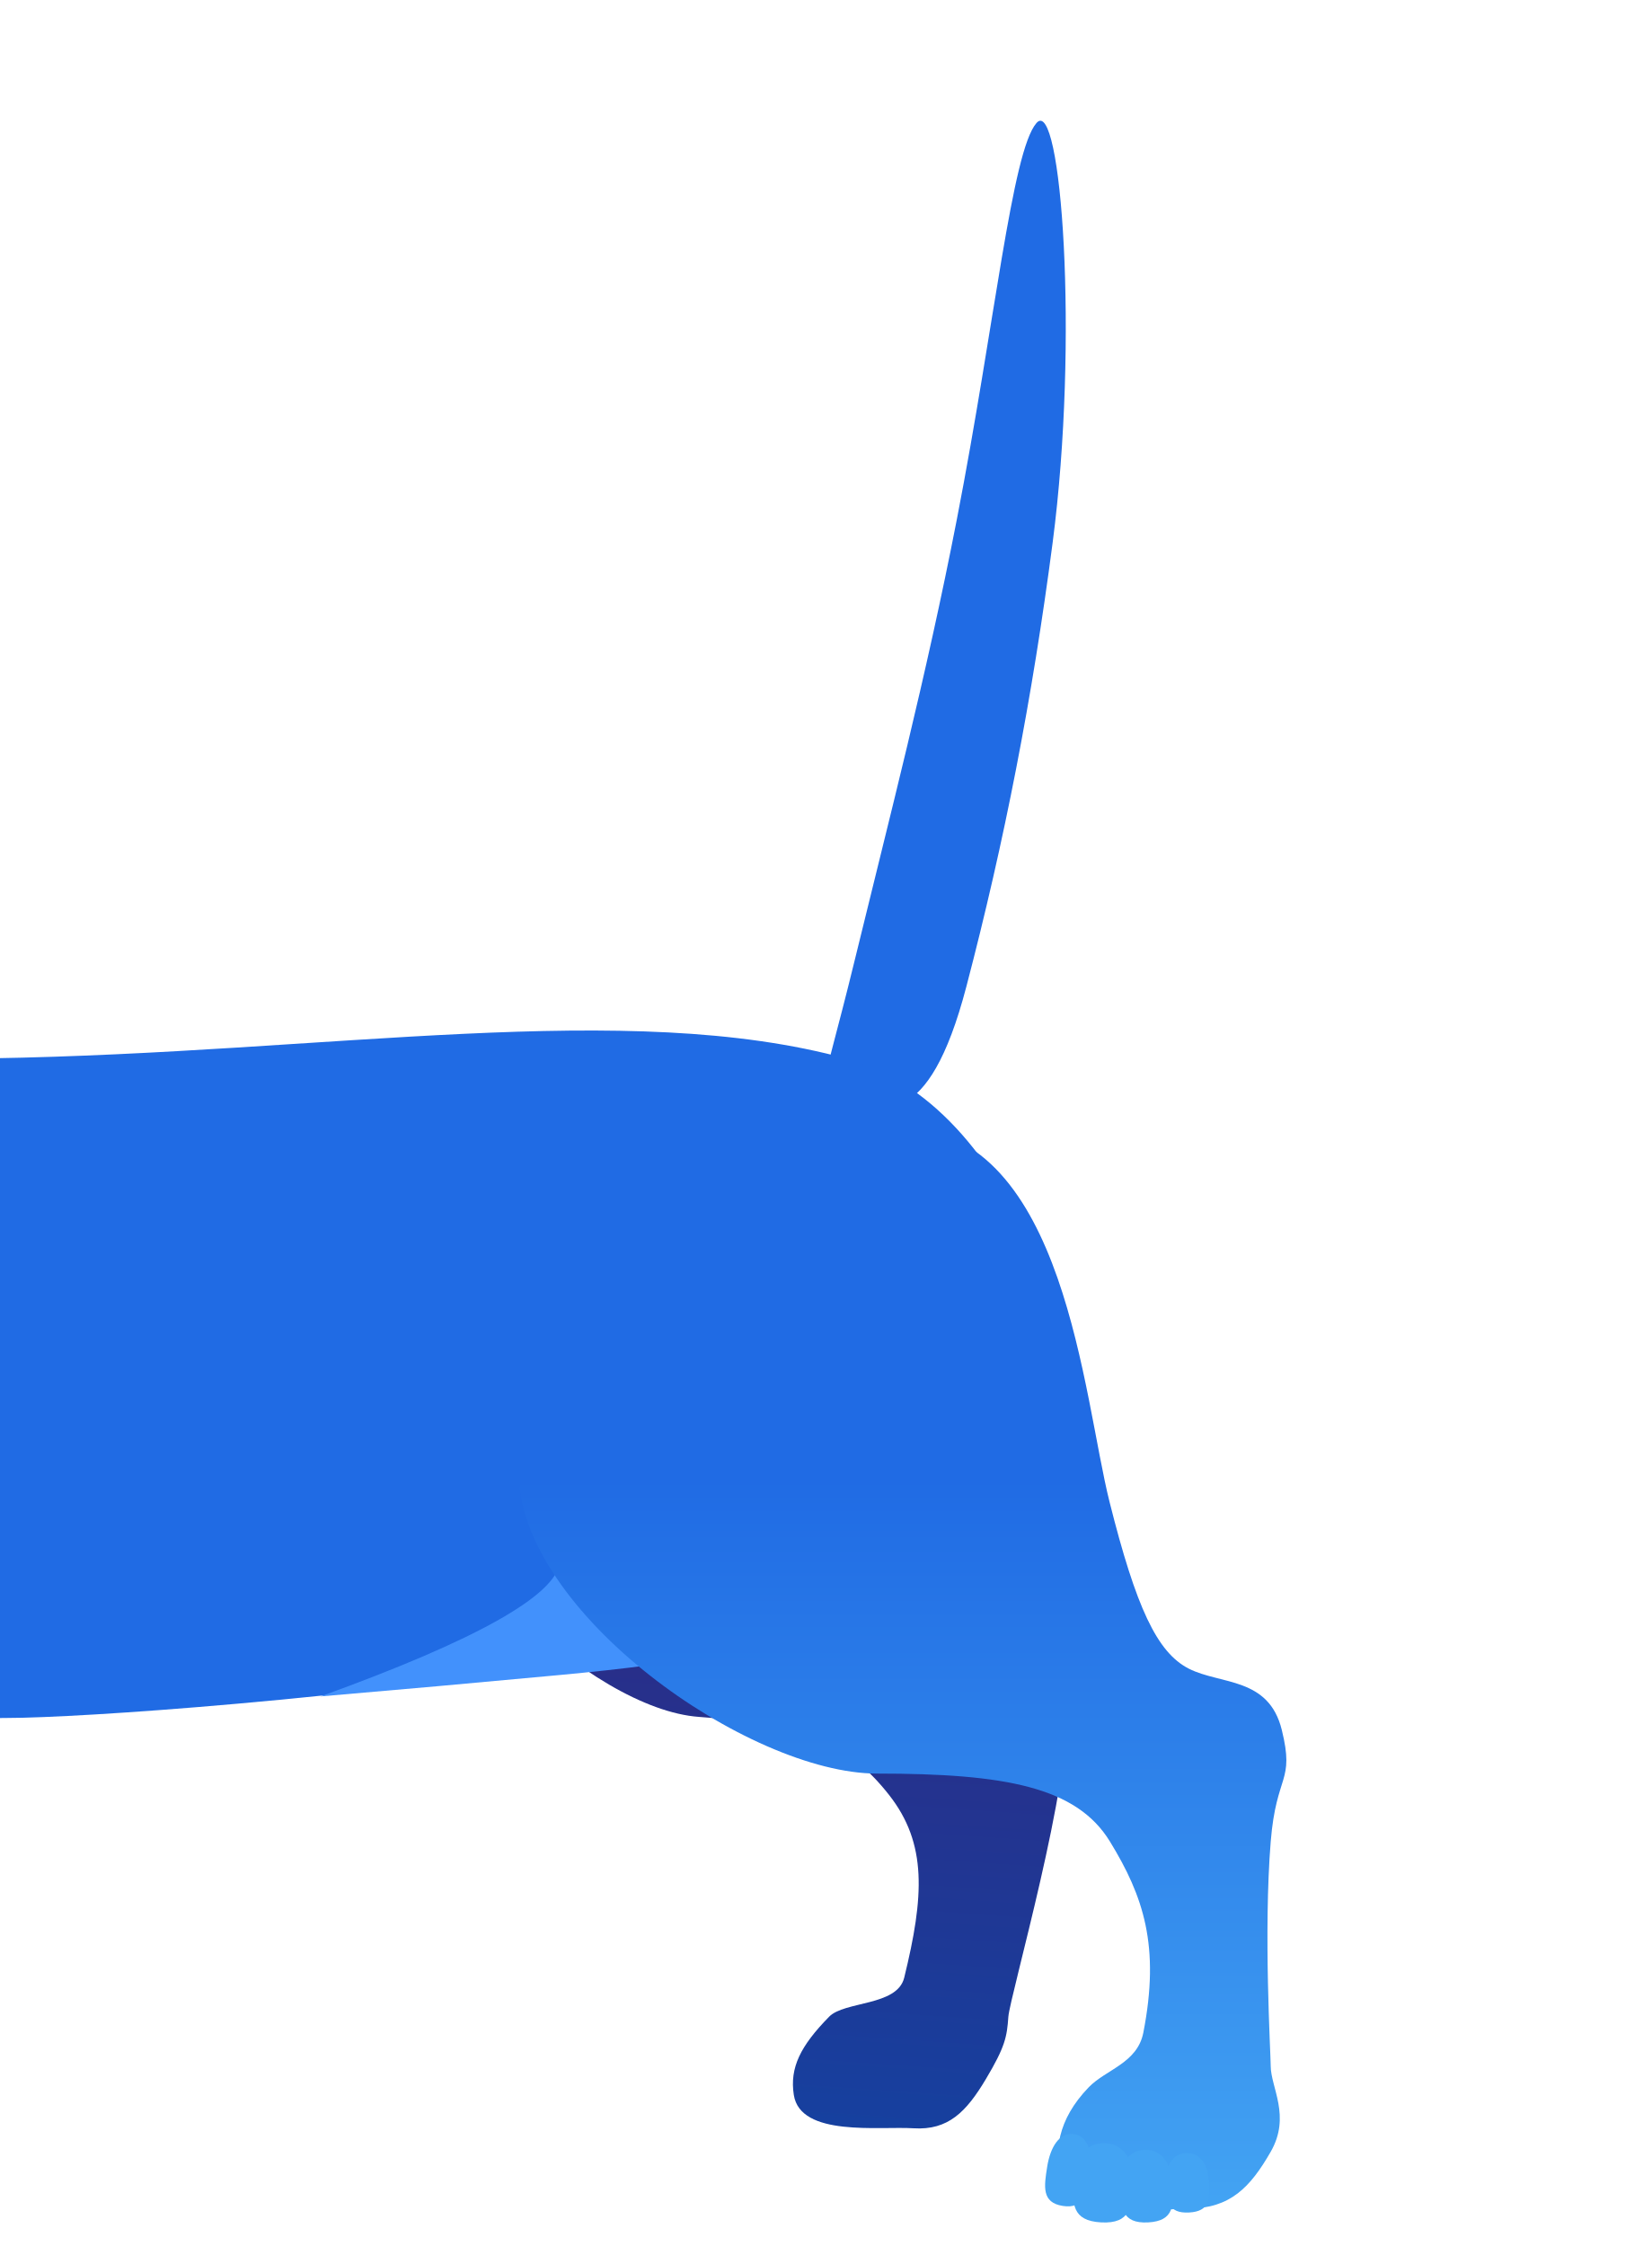
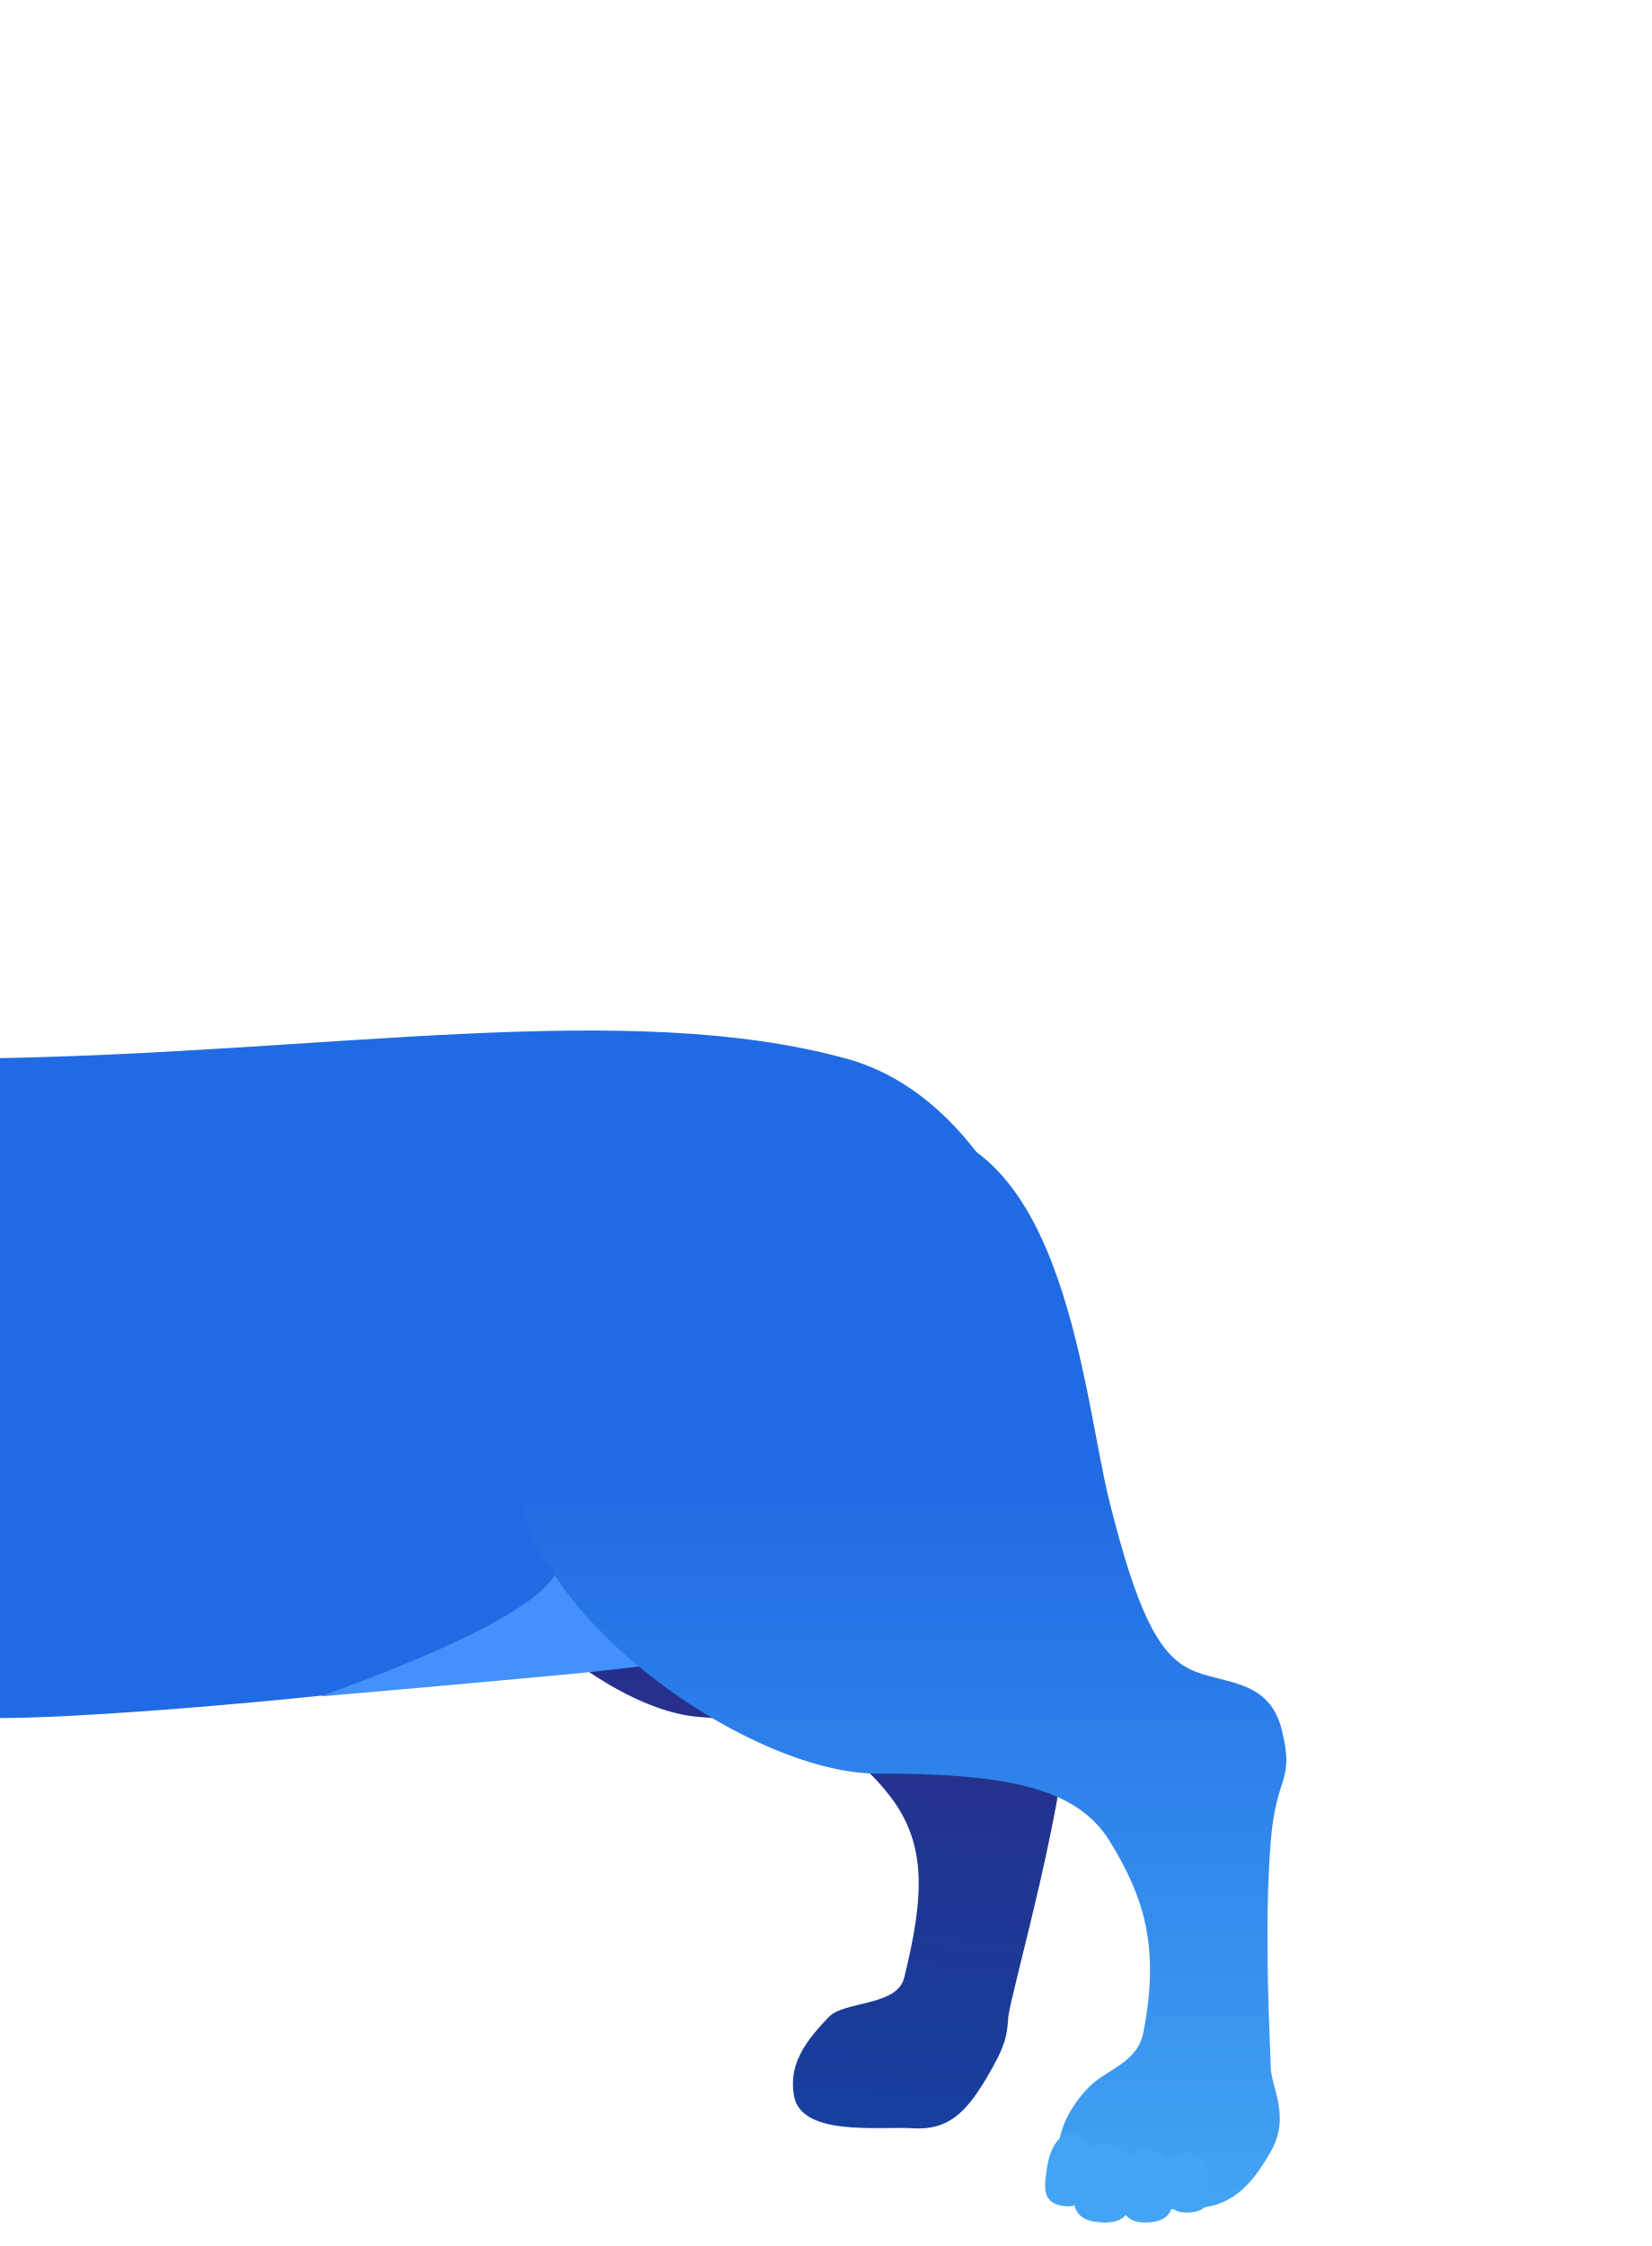
<svg xmlns="http://www.w3.org/2000/svg" width="500px" height="680px" viewBox="0 0 500 680" version="1.1">
  <defs>
    <linearGradient x1="50%" y1="0%" x2="50%" y2="100%" id="linearGradient-1">
      <stop stop-color="#3F196F" offset="0%" />
      <stop stop-color="#16409F" offset="100%" />
    </linearGradient>
    <linearGradient x1="50%" y1="32.551%" x2="50%" y2="100%" id="linearGradient-2">
      <stop stop-color="#206BE4" offset="0%" />
      <stop stop-color="#43A4F3" offset="100%" />
    </linearGradient>
  </defs>
  <g id="Page-1" stroke="none" stroke-width="1" fill="none" fill-rule="evenodd">
-     <path d="M284.877,338.808 C295.63,338.818 310.974,343.198 313.919,297.503 C316.864,251.808 316.864,207.941 313.919,160.503 C310.071,98.518 290.566,26.862 284.877,36.725 C279.189,46.587 284.103,98.518 284.103,159.09 C284.103,207.941 281.293,251.808 279.189,296.523 C277.085,341.238 274.403,338.799 284.877,338.808 Z" id="tail" fill="#206BE4" transform="translate(296.6866, 187.367) rotate(11) translate(-296.6866, -187.367) " />
-     <path d="M213.929,520.595 C246.517,520.595 260.311,526.197 272.935,540.128 C285.56,554.058 285.697,570.098 281.39,595.034 C279.875,603.806 263.88,603.296 259.529,608.407 C251.511,617.825 248.659,624.595 250.523,632.769 C253.399,645.379 276.903,640.393 287.419,640.311 C297.935,640.228 302.988,634.211 308.173,623.977 C313.358,613.743 313.674,610.721 313.674,604.621 C313.674,598.52 328.155,530.959 324.435,510.496 C320.715,490.032 306.299,508.072 292.92,490.45 C279.542,472.829 279.542,472.829 272.824,442.516 C266.107,412.204 261.71,337.078 220.693,334.691 C179.676,332.304 123.046,393.445 123.046,433.801 C123.046,474.157 181.34,520.595 213.929,520.595 Z" id="right-back-leg" fill="url(#linearGradient-1)" transform="translate(224.0462, 487.9872) rotate(4) translate(-224.0462, -487.9872) " />
-     <path d="M-2.999,320.417 C100.238,318.756 189.892,302.256 256.397,320.549 C311.985,335.84 329.867,424.158 329.867,446.66 C329.867,497.47 46.632,520.131 2.005,520.131 C0.472,520.131 -1.197,520.163 -2.991,520.225 L-2.999,320.417 Z" id="body-bum" fill="#206BE4" />
-     <path d="M169.548,507.121 C207.905,503.537 239,498.652 239,489.466 C239,480.279 171.079,457.676 169.548,472.832 C168.526,482.935 144.355,496.529 97.032,513.612 C119.804,511.673 143.976,509.509 169.548,507.121 Z" id="back-belly-tint" fill="#4291FC" />
-     <path d="M265.585,536.97 C304.521,536.97 325.983,541.047 336.085,557.552 C346.187,574.058 351.332,589.134 346.187,615.41 C344.376,624.654 334.855,626.555 329.656,631.941 C320.076,641.865 319.088,651.639 321.316,660.252 C324.752,673.54 347.398,668.763 359.962,668.676 C372.526,668.589 378.564,662.248 384.759,651.464 C390.954,640.68 384.759,631.941 384.759,625.512 C384.759,621.862 382.539,584.855 384.759,557.552 C386.449,536.767 392.075,539.818 388.113,523.749 C384.152,507.679 369.601,510.101 359.962,505.204 C350.323,500.307 343.978,486.635 335.952,454.693 C327.927,422.751 322.673,343.586 273.667,341.071 C224.661,338.556 157,402.984 157,445.51 C157,488.036 226.649,536.97 265.585,536.97 Z" id="left-back-leg" fill="url(#linearGradient-2)" />
-     <g id="back-toe-beans" transform="translate(315, 645)" fill="#43A4F3">
-       <path d="M32.056,27.871 C40.056,27.871 40.056,22.946 40.056,16.871 C40.056,10.795 37.513,5.871 32.056,5.871 C26.598,5.871 24.056,10.795 24.056,16.871 C24.056,22.946 24.056,27.871 32.056,27.871 Z" id="toe" transform="translate(32.05576, 16.87053) rotate(-3) translate(-32.05576, -16.87053) " />
-       <path d="M19.056,27.871 C28.056,27.871 28.056,22.498 28.056,15.871 C28.056,9.243 25.196,3.871 19.056,3.871 C12.916,3.871 10.056,9.243 10.056,15.871 C10.056,22.498 10.056,27.871 19.056,27.871 Z" id="toe" transform="translate(19.05576, 15.87053) rotate(3) translate(-19.05576, -15.87053) " />
-       <path d="M44.556,24.871 C51.056,24.871 51.056,20.841 51.056,15.871 C51.056,10.9 48.99,6.871 44.556,6.871 C40.121,6.871 38.056,10.9 38.056,15.871 C38.056,20.841 38.056,24.871 44.556,24.871 Z" id="toe" transform="translate(44.55576, 15.87053) rotate(-3) translate(-44.55576, -15.87053) " />
-       <path d="M8.5,23 C15,23 15,18.075 15,12 C15,5.925 12.934,1 8.5,1 C4.066,1 2,5.925 2,12 C2,18.075 2,23 8.5,23 Z" id="toe" transform="translate(8.5, 12) rotate(9) translate(-8.5, -12) " />
+     <g id="dog-hind" transform="translate(-3.78684, 312)">
+       <path d="M217.716,208.595 C250.304,208.595 264.098,214.197 276.722,228.128 C289.347,242.058 289.484,258.098 285.177,283.034 C283.662,291.806 267.667,291.296 263.316,296.407 C255.298,305.825 252.446,312.595 254.31,320.769 C257.186,333.379 280.69,328.393 291.206,328.311 C301.722,328.228 306.774,322.211 311.96,311.977 C317.145,301.743 317.461,298.721 317.461,292.621 C317.461,286.52 331.942,218.959 328.222,198.496 C324.502,178.032 310.086,196.072 296.707,178.45 C283.328,160.829 283.328,160.829 276.611,130.516 C269.894,100.204 265.497,25.078 224.48,22.691 C183.463,20.304 126.833,81.445 126.833,121.801 C126.833,162.157 185.127,208.595 217.716,208.595 Z" id="right-back-leg" fill="url(#linearGradient-1)" transform="translate(227.8331, 175.9872) rotate(4) translate(-227.8331, -175.9872) " />
+       <path d="M0.788,8.417 C104.025,6.756 193.679,-9.744 260.184,8.549 C315.772,23.84 333.654,112.158 333.654,134.66 C333.654,185.47 50.419,208.131 5.792,208.131 C4.259,208.131 2.59,208.163 0.795,208.225 L0.788,8.417 Z" id="body-bum" fill="#206BE4" />
+       <path d="M173.335,195.121 C211.692,191.537 242.787,186.652 242.787,177.466 C242.787,168.279 174.866,145.676 173.335,160.832 C172.313,170.935 148.141,184.529 100.819,201.612 C123.591,199.673 147.763,197.509 173.335,195.121 Z" id="back-belly-tint" fill="#4291FC" />
+       <path d="M269.372,224.97 C308.308,224.97 329.77,229.047 339.872,245.552 C349.973,262.058 355.119,277.134 349.973,303.41 C348.163,312.654 338.641,314.555 333.443,319.941 C323.862,329.865 322.875,339.639 325.103,348.252 C328.539,361.54 351.185,356.763 363.749,356.676 C376.313,356.589 382.35,350.248 388.545,339.464 C394.741,328.68 388.545,319.941 388.545,313.512 C388.545,309.862 386.326,272.855 388.545,245.552 C390.235,224.767 395.862,227.818 391.9,211.749 C387.939,195.679 373.388,198.101 363.749,193.204 C354.11,188.307 347.765,174.635 339.739,142.693 C331.714,110.751 326.46,31.586 277.454,29.071 C228.448,26.556 160.787,90.984 160.787,133.51 C160.787,176.036 230.436,224.97 269.372,224.97 Z" id="left-back-leg" fill="url(#linearGradient-2)" />
+       <g id="back-toe-beans" transform="translate(318.7868, 333)" fill="#43A4F3">
+         <path d="M32.056,27.871 C40.056,27.871 40.056,22.946 40.056,16.871 C40.056,10.795 37.513,5.871 32.056,5.871 C26.598,5.871 24.056,10.795 24.056,16.871 C24.056,22.946 24.056,27.871 32.056,27.871 Z" id="toe" transform="translate(32.05576, 16.87053) rotate(-3) translate(-32.05576, -16.87053) " />
+         <path d="M19.056,27.871 C28.056,27.871 28.056,22.498 28.056,15.871 C28.056,9.243 25.196,3.871 19.056,3.871 C12.916,3.871 10.056,9.243 10.056,15.871 C10.056,22.498 10.056,27.871 19.056,27.871 Z" id="toe" transform="translate(19.05576, 15.87053) rotate(3) translate(-19.05576, -15.87053) " />
+         <path d="M44.556,24.871 C51.056,24.871 51.056,20.841 51.056,15.871 C51.056,10.9 48.99,6.871 44.556,6.871 C40.121,6.871 38.056,10.9 38.056,15.871 C38.056,20.841 38.056,24.871 44.556,24.871 Z" id="toe" transform="translate(44.55576, 15.87053) rotate(-3) translate(-44.55576, -15.87053) " />
+         <path d="M8.5,23 C15,23 15,18.075 15,12 C15,5.925 12.934,1 8.5,1 C4.066,1 2,5.925 2,12 C2,18.075 2,23 8.5,23 Z" id="toe" transform="translate(8.5, 12) rotate(9) translate(-8.5, -12) " />
+       </g>
    </g>
  </g>
</svg>
